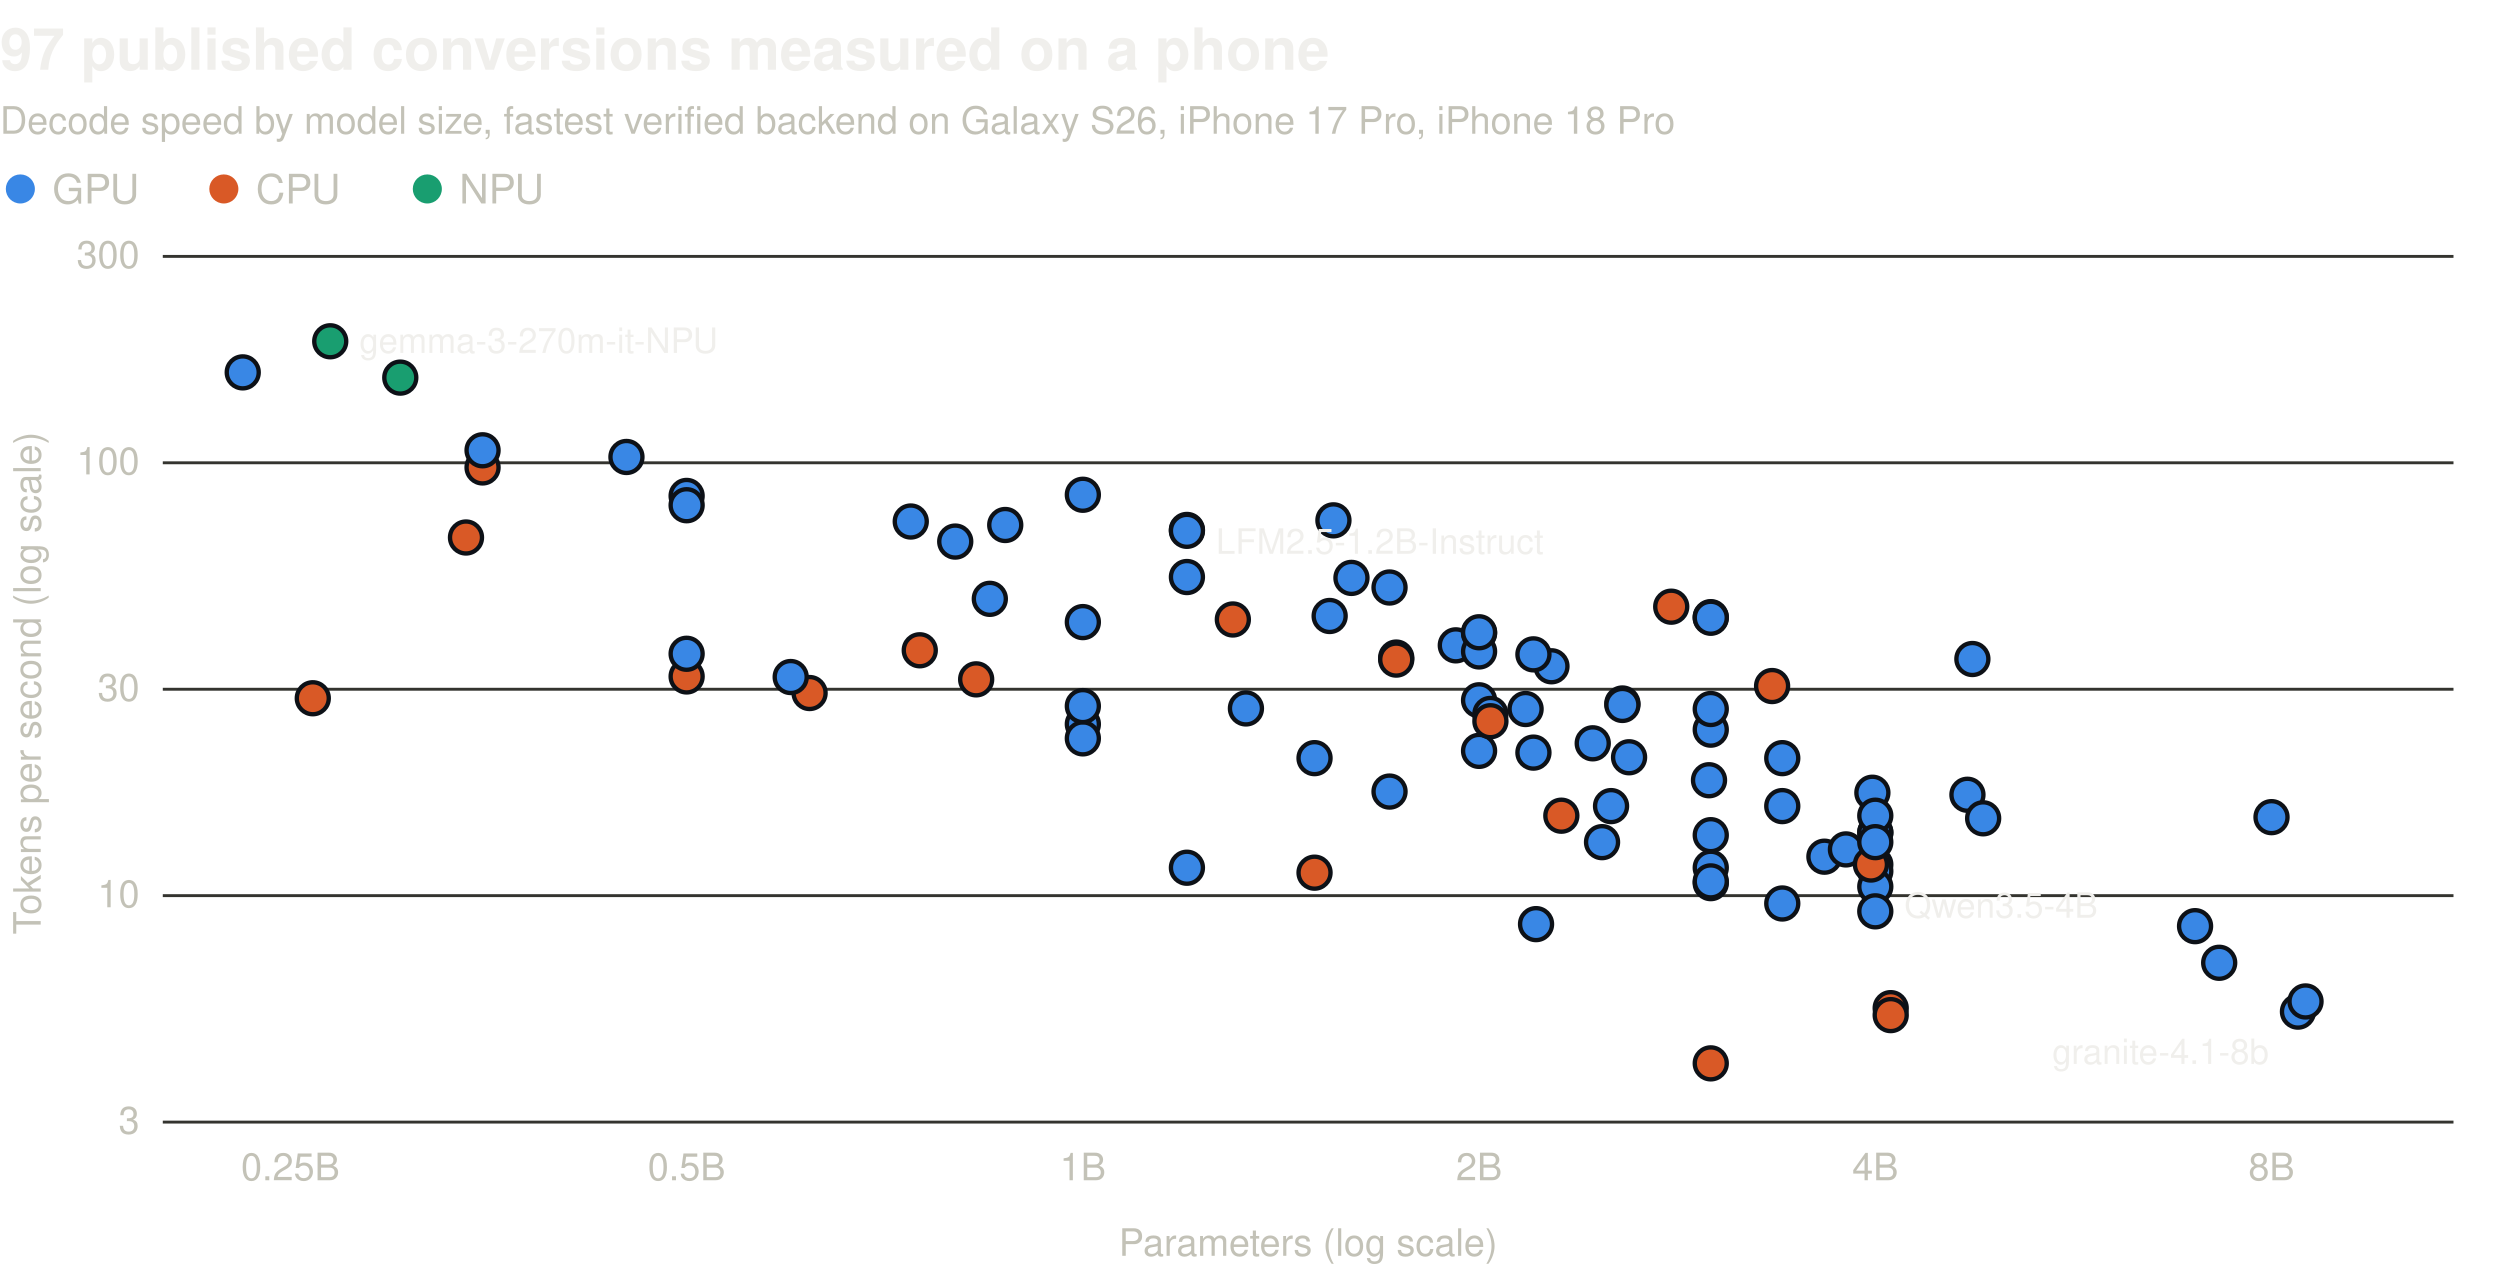
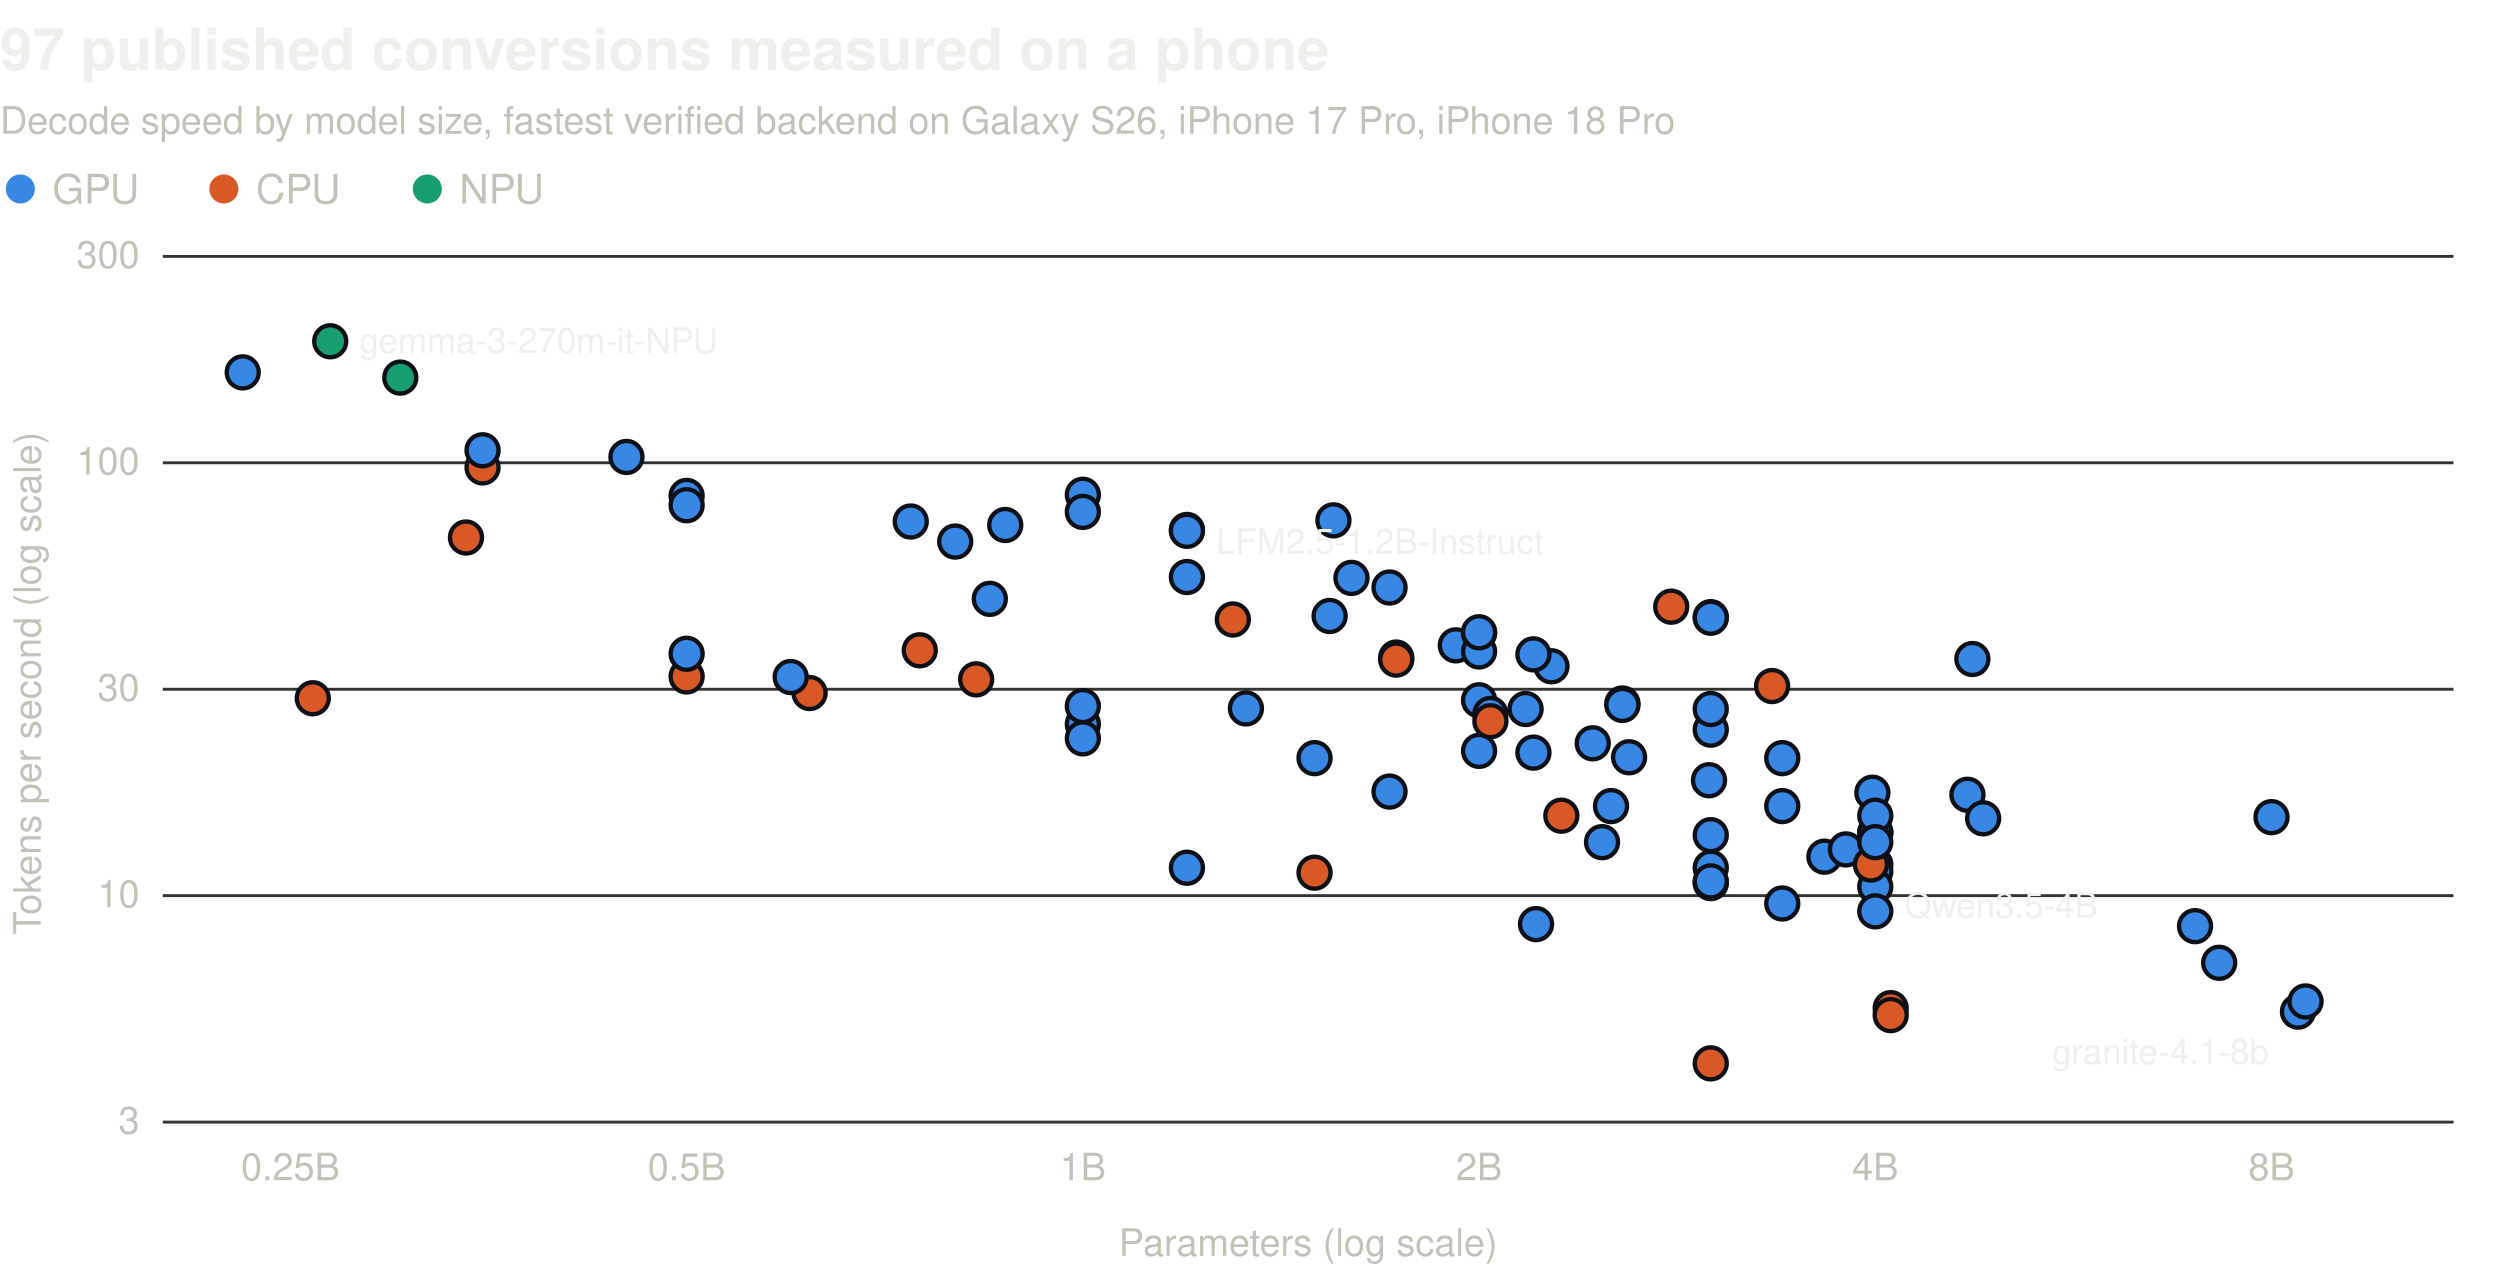
<svg xmlns="http://www.w3.org/2000/svg" viewBox="0 0 860 440" width="860" height="440" role="img" aria-labelledby="t d" font-family="-apple-system, BlinkMacSystemFont, 'Segoe UI', Helvetica, Arial, sans-serif">
  <text x="0.0" y="24.0" font-size="20" font-weight="600" fill="#f0efec" text-anchor="start">97 published conversions measured on a phone</text>
  <text x="0.0" y="46.0" font-size="13" font-weight="400" fill="#c3c2b7" text-anchor="start">Decode speed by model size, fastest verified backend on Galaxy S26, iPhone 17 Pro, iPhone 18 Pro</text>
  <circle cx="7" cy="65" r="5" fill="#3987e5" />
  <text x="18.0" y="70.0" font-size="14" font-weight="400" fill="#c3c2b7" text-anchor="start">GPU</text>
  <circle cx="77" cy="65" r="5" fill="#d95926" />
  <text x="88.0" y="70.0" font-size="14" font-weight="400" fill="#c3c2b7" text-anchor="start">CPU</text>
  <circle cx="147" cy="65" r="5" fill="#199e70" />
  <text x="158.0" y="70.0" font-size="14" font-weight="400" fill="#c3c2b7" text-anchor="start">NPU</text>
  <line x1="56" x2="844" y1="386.0" y2="386.0" stroke="#34342f" />
  <text x="48.0" y="390.0" font-size="13" font-weight="400" fill="#c3c2b7" text-anchor="end">3</text>
  <line x1="56" x2="844" y1="308.1" y2="308.1" stroke="#34342f" />
  <text x="48.0" y="312.1" font-size="13" font-weight="400" fill="#c3c2b7" text-anchor="end">10</text>
  <line x1="56" x2="844" y1="237.1" y2="237.1" stroke="#34342f" />
  <text x="48.0" y="241.1" font-size="13" font-weight="400" fill="#c3c2b7" text-anchor="end">30</text>
  <line x1="56" x2="844" y1="159.2" y2="159.2" stroke="#34342f" />
  <text x="48.0" y="163.2" font-size="13" font-weight="400" fill="#c3c2b7" text-anchor="end">100</text>
  <line x1="56" x2="844" y1="88.2" y2="88.2" stroke="#34342f" />
  <text x="48.0" y="92.2" font-size="13" font-weight="400" fill="#c3c2b7" text-anchor="end">300</text>
  <text x="99.9" y="406.0" font-size="13" font-weight="400" fill="#c3c2b7" text-anchor="middle">0.25B</text>
  <text x="236.2" y="406.0" font-size="13" font-weight="400" fill="#c3c2b7" text-anchor="middle">0.5B</text>
  <text x="372.5" y="406.0" font-size="13" font-weight="400" fill="#c3c2b7" text-anchor="middle">1B</text>
  <text x="508.8" y="406.0" font-size="13" font-weight="400" fill="#c3c2b7" text-anchor="middle">2B</text>
  <text x="645.1" y="406.0" font-size="13" font-weight="400" fill="#c3c2b7" text-anchor="middle">4B</text>
  <text x="781.4" y="406.0" font-size="13" font-weight="400" fill="#c3c2b7" text-anchor="middle">8B</text>
  <text x="450.0" y="432.0" font-size="13" font-weight="400" fill="#c3c2b7" text-anchor="middle">Parameters (log scale)</text>
  <text transform="translate(14 235.0) rotate(-90)" font-size="13" fill="#c3c2b7" text-anchor="middle">Tokens per second (log scale)</text>
  <circle cx="83.5" cy="128.1" r="5.5" fill="#3987e5" stroke="#0d1117" stroke-width="1.5" />
  <circle cx="113.6" cy="117.4" r="5.5" fill="#199e70" stroke="#0d1117" stroke-width="1.5" />
  <circle cx="137.7" cy="129.9" r="5.5" fill="#199e70" stroke="#0d1117" stroke-width="1.5" />
  <circle cx="166.0" cy="160.8" r="5.5" fill="#d95926" stroke="#0d1117" stroke-width="1.5" />
  <circle cx="166.0" cy="154.9" r="5.5" fill="#3987e5" stroke="#0d1117" stroke-width="1.5" />
  <circle cx="236.2" cy="232.7" r="5.5" fill="#d95926" stroke="#0d1117" stroke-width="1.5" />
  <circle cx="236.2" cy="224.9" r="5.5" fill="#3987e5" stroke="#0d1117" stroke-width="1.5" />
  <circle cx="313.3" cy="179.4" r="5.5" fill="#3987e5" stroke="#0d1117" stroke-width="1.5" />
  <circle cx="372.5" cy="249.1" r="5.5" fill="#3987e5" stroke="#0d1117" stroke-width="1.5" />
  <circle cx="372.5" cy="254.0" r="5.5" fill="#3987e5" stroke="#0d1117" stroke-width="1.5" />
  <circle cx="372.5" cy="242.9" r="5.5" fill="#3987e5" stroke="#0d1117" stroke-width="1.5" />
  <circle cx="408.3" cy="198.5" r="5.5" fill="#3987e5" stroke="#0d1117" stroke-width="1.5" />
  <circle cx="408.3" cy="182.3" r="5.5" fill="#3987e5" stroke="#0d1117" stroke-width="1.5" />
  <circle cx="408.3" cy="298.5" r="5.5" fill="#3987e5" stroke="#0d1117" stroke-width="1.5" />
  <circle cx="428.6" cy="243.7" r="5.5" fill="#3987e5" stroke="#0d1117" stroke-width="1.5" />
  <circle cx="452.2" cy="300.2" r="5.5" fill="#d95926" stroke="#0d1117" stroke-width="1.5" />
  <circle cx="452.2" cy="260.8" r="5.5" fill="#3987e5" stroke="#0d1117" stroke-width="1.5" />
  <circle cx="457.4" cy="211.9" r="5.5" fill="#3987e5" stroke="#0d1117" stroke-width="1.5" />
  <circle cx="480.3" cy="226.2" r="5.5" fill="#d95926" stroke="#0d1117" stroke-width="1.5" />
  <circle cx="480.3" cy="226.9" r="5.5" fill="#d95926" stroke="#0d1117" stroke-width="1.5" />
  <circle cx="558.1" cy="242.0" r="5.5" fill="#3987e5" stroke="#0d1117" stroke-width="1.5" />
  <circle cx="558.1" cy="242.5" r="5.5" fill="#3987e5" stroke="#0d1117" stroke-width="1.5" />
  <circle cx="587.9" cy="268.4" r="5.5" fill="#3987e5" stroke="#0d1117" stroke-width="1.5" />
  <circle cx="588.5" cy="298.5" r="5.5" fill="#3987e5" stroke="#0d1117" stroke-width="1.5" />
  <circle cx="588.5" cy="212.3" r="5.5" fill="#3987e5" stroke="#0d1117" stroke-width="1.5" />
  <circle cx="613.1" cy="260.8" r="5.5" fill="#3987e5" stroke="#0d1117" stroke-width="1.5" />
  <circle cx="613.1" cy="277.3" r="5.5" fill="#3987e5" stroke="#0d1117" stroke-width="1.5" />
  <circle cx="645.1" cy="297.4" r="5.5" fill="#d95926" stroke="#0d1117" stroke-width="1.5" />
  <circle cx="645.1" cy="286.4" r="5.5" fill="#3987e5" stroke="#0d1117" stroke-width="1.5" />
  <circle cx="645.1" cy="299.7" r="5.5" fill="#3987e5" stroke="#0d1117" stroke-width="1.5" />
  <circle cx="645.1" cy="305.0" r="5.5" fill="#3987e5" stroke="#0d1117" stroke-width="1.5" />
  <circle cx="790.5" cy="348.0" r="5.5" fill="#3987e5" stroke="#0d1117" stroke-width="1.5" />
  <circle cx="793.1" cy="344.5" r="5.5" fill="#3987e5" stroke="#0d1117" stroke-width="1.5" />
  <circle cx="278.5" cy="238.4" r="5.5" fill="#d95926" stroke="#0d1117" stroke-width="1.5" />
  <circle cx="408.3" cy="182.6" r="5.5" fill="#3987e5" stroke="#0d1117" stroke-width="1.5" />
  <circle cx="478.0" cy="272.3" r="5.5" fill="#3987e5" stroke="#0d1117" stroke-width="1.5" />
  <circle cx="478.0" cy="202.1" r="5.5" fill="#3987e5" stroke="#0d1117" stroke-width="1.5" />
  <circle cx="554.2" cy="277.3" r="5.5" fill="#3987e5" stroke="#0d1117" stroke-width="1.5" />
  <circle cx="560.4" cy="260.5" r="5.5" fill="#3987e5" stroke="#0d1117" stroke-width="1.5" />
  <circle cx="588.5" cy="287.3" r="5.5" fill="#3987e5" stroke="#0d1117" stroke-width="1.5" />
  <circle cx="588.5" cy="303.8" r="5.5" fill="#3987e5" stroke="#0d1117" stroke-width="1.5" />
  <circle cx="588.5" cy="365.8" r="5.5" fill="#d95926" stroke="#0d1117" stroke-width="1.5" />
  <circle cx="588.5" cy="212.5" r="5.5" fill="#3987e5" stroke="#0d1117" stroke-width="1.5" />
  <circle cx="588.5" cy="251.0" r="5.5" fill="#3987e5" stroke="#0d1117" stroke-width="1.5" />
  <circle cx="613.1" cy="310.8" r="5.5" fill="#3987e5" stroke="#0d1117" stroke-width="1.5" />
  <circle cx="627.6" cy="294.7" r="5.5" fill="#3987e5" stroke="#0d1117" stroke-width="1.5" />
  <circle cx="635.0" cy="292.2" r="5.5" fill="#3987e5" stroke="#0d1117" stroke-width="1.5" />
  <circle cx="643.6" cy="297.4" r="5.5" fill="#d95926" stroke="#0d1117" stroke-width="1.5" />
  <circle cx="644.1" cy="272.7" r="5.5" fill="#3987e5" stroke="#0d1117" stroke-width="1.5" />
  <circle cx="645.1" cy="286.4" r="5.5" fill="#3987e5" stroke="#0d1117" stroke-width="1.5" />
  <circle cx="645.1" cy="313.5" r="5.5" fill="#3987e5" stroke="#0d1117" stroke-width="1.5" />
  <circle cx="645.1" cy="280.6" r="5.5" fill="#3987e5" stroke="#0d1117" stroke-width="1.5" />
  <circle cx="650.4" cy="346.8" r="5.5" fill="#d95926" stroke="#0d1117" stroke-width="1.5" />
  <circle cx="650.4" cy="349.2" r="5.5" fill="#d95926" stroke="#0d1117" stroke-width="1.5" />
  <circle cx="755.1" cy="318.6" r="5.5" fill="#3987e5" stroke="#0d1117" stroke-width="1.5" />
  <circle cx="763.4" cy="331.2" r="5.5" fill="#3987e5" stroke="#0d1117" stroke-width="1.5" />
  <circle cx="781.4" cy="281.1" r="5.5" fill="#3987e5" stroke="#0d1117" stroke-width="1.5" />
  <circle cx="107.6" cy="240.2" r="5.5" fill="#d95926" stroke="#0d1117" stroke-width="1.5" />
  <circle cx="215.5" cy="157.2" r="5.5" fill="#3987e5" stroke="#0d1117" stroke-width="1.5" />
  <circle cx="236.2" cy="170.6" r="5.5" fill="#3987e5" stroke="#0d1117" stroke-width="1.5" />
  <circle cx="236.2" cy="173.8" r="5.5" fill="#3987e5" stroke="#0d1117" stroke-width="1.5" />
  <circle cx="328.6" cy="186.3" r="5.5" fill="#3987e5" stroke="#0d1117" stroke-width="1.5" />
  <circle cx="340.5" cy="206.0" r="5.5" fill="#3987e5" stroke="#0d1117" stroke-width="1.5" />
  <circle cx="345.8" cy="180.6" r="5.5" fill="#3987e5" stroke="#0d1117" stroke-width="1.5" />
  <circle cx="372.5" cy="170.2" r="5.5" fill="#3987e5" stroke="#0d1117" stroke-width="1.5" />
-   <circle cx="372.5" cy="214.0" r="5.5" fill="#3987e5" stroke="#0d1117" stroke-width="1.5" />
+   <circle cx="372.5" cy="176.1" r="5.5" fill="#3987e5" stroke="#0d1117" stroke-width="1.5" />
  <circle cx="424.1" cy="213.1" r="5.5" fill="#d95926" stroke="#0d1117" stroke-width="1.5" />
  <circle cx="458.7" cy="179.0" r="5.5" fill="#3987e5" stroke="#0d1117" stroke-width="1.5" />
  <circle cx="464.9" cy="198.8" r="5.5" fill="#3987e5" stroke="#0d1117" stroke-width="1.5" />
  <circle cx="500.8" cy="222.0" r="5.5" fill="#3987e5" stroke="#0d1117" stroke-width="1.5" />
  <circle cx="508.8" cy="217.8" r="5.5" fill="#3987e5" stroke="#0d1117" stroke-width="1.5" />
  <circle cx="508.8" cy="258.3" r="5.5" fill="#3987e5" stroke="#0d1117" stroke-width="1.5" />
  <circle cx="508.8" cy="240.9" r="5.5" fill="#3987e5" stroke="#0d1117" stroke-width="1.5" />
  <circle cx="508.8" cy="224.1" r="5.5" fill="#3987e5" stroke="#0d1117" stroke-width="1.5" />
  <circle cx="527.5" cy="258.9" r="5.5" fill="#3987e5" stroke="#0d1117" stroke-width="1.5" />
  <circle cx="533.7" cy="229.2" r="5.5" fill="#3987e5" stroke="#0d1117" stroke-width="1.5" />
  <circle cx="547.9" cy="255.7" r="5.5" fill="#3987e5" stroke="#0d1117" stroke-width="1.5" />
  <circle cx="551.1" cy="289.7" r="5.5" fill="#3987e5" stroke="#0d1117" stroke-width="1.5" />
  <circle cx="588.5" cy="243.9" r="5.5" fill="#3987e5" stroke="#0d1117" stroke-width="1.5" />
  <circle cx="609.6" cy="236.0" r="5.5" fill="#d95926" stroke="#0d1117" stroke-width="1.5" />
  <circle cx="645.1" cy="289.7" r="5.5" fill="#3987e5" stroke="#0d1117" stroke-width="1.5" />
  <circle cx="676.8" cy="273.4" r="5.5" fill="#3987e5" stroke="#0d1117" stroke-width="1.5" />
  <circle cx="678.5" cy="226.7" r="5.5" fill="#3987e5" stroke="#0d1117" stroke-width="1.5" />
  <circle cx="682.2" cy="281.5" r="5.5" fill="#3987e5" stroke="#0d1117" stroke-width="1.5" />
  <circle cx="160.3" cy="184.9" r="5.5" fill="#d95926" stroke="#0d1117" stroke-width="1.5" />
  <circle cx="272.0" cy="232.9" r="5.5" fill="#3987e5" stroke="#0d1117" stroke-width="1.5" />
  <circle cx="316.4" cy="223.7" r="5.5" fill="#d95926" stroke="#0d1117" stroke-width="1.5" />
  <circle cx="335.8" cy="233.7" r="5.5" fill="#d95926" stroke="#0d1117" stroke-width="1.5" />
  <circle cx="508.8" cy="217.5" r="5.5" fill="#3987e5" stroke="#0d1117" stroke-width="1.5" />
  <circle cx="512.7" cy="245.6" r="5.5" fill="#3987e5" stroke="#0d1117" stroke-width="1.5" />
  <circle cx="512.7" cy="248.1" r="5.5" fill="#d95926" stroke="#0d1117" stroke-width="1.5" />
  <circle cx="524.8" cy="243.9" r="5.5" fill="#3987e5" stroke="#0d1117" stroke-width="1.5" />
  <circle cx="527.5" cy="225.1" r="5.5" fill="#3987e5" stroke="#0d1117" stroke-width="1.5" />
  <circle cx="528.4" cy="317.9" r="5.5" fill="#3987e5" stroke="#0d1117" stroke-width="1.5" />
  <circle cx="537.1" cy="280.6" r="5.5" fill="#d95926" stroke="#0d1117" stroke-width="1.5" />
  <circle cx="574.9" cy="208.7" r="5.5" fill="#d95926" stroke="#0d1117" stroke-width="1.5" />
  <circle cx="588.5" cy="303.2" r="5.5" fill="#3987e5" stroke="#0d1117" stroke-width="1.5" />
  <text x="123.6" y="121.4" font-size="12" font-weight="400" fill="#f0efec" text-anchor="start">gemma-3-270m-it-NPU</text>
  <text x="418.3" y="190.5" font-size="12" font-weight="400" fill="#f0efec" text-anchor="start">LFM2.5-1.2B-Instruct</text>
  <text x="655.1" y="315.7" font-size="12" font-weight="400" fill="#f0efec" text-anchor="start">Qwen3.5-4B</text>
  <text x="780.5" y="366.0" font-size="12" font-weight="400" fill="#f0efec" text-anchor="end">granite-4.1-8b</text>
</svg>
